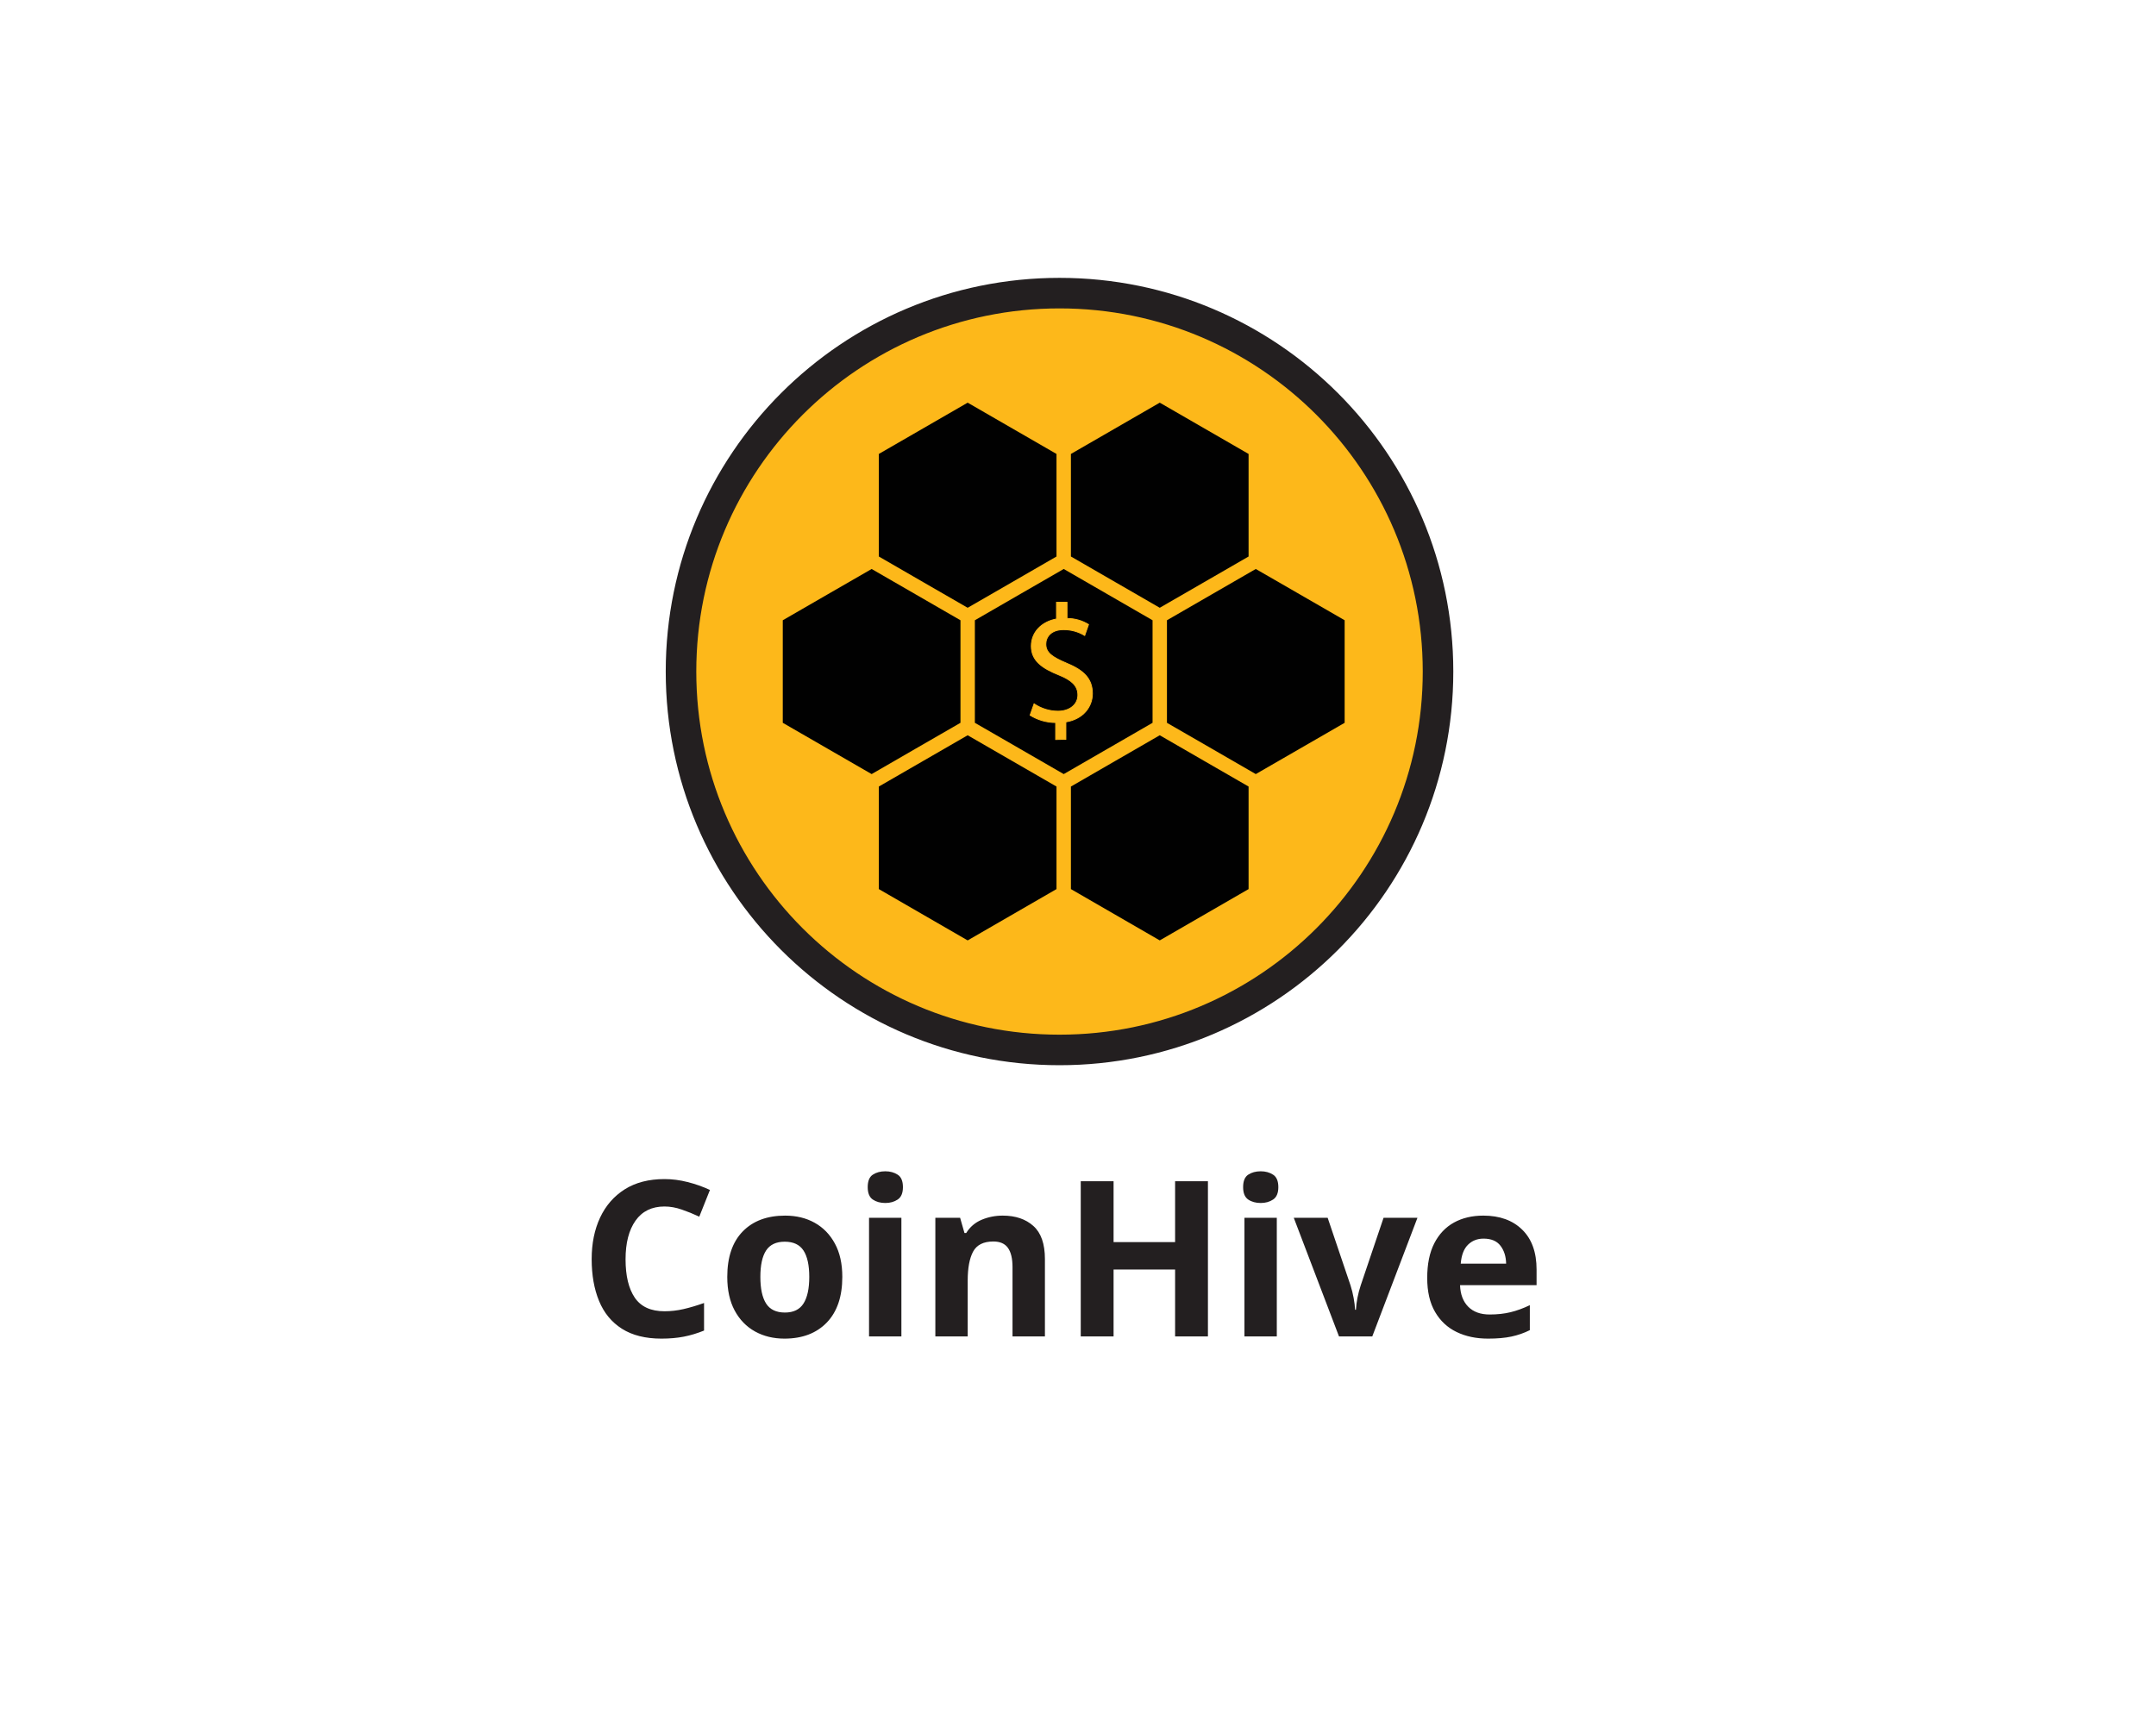
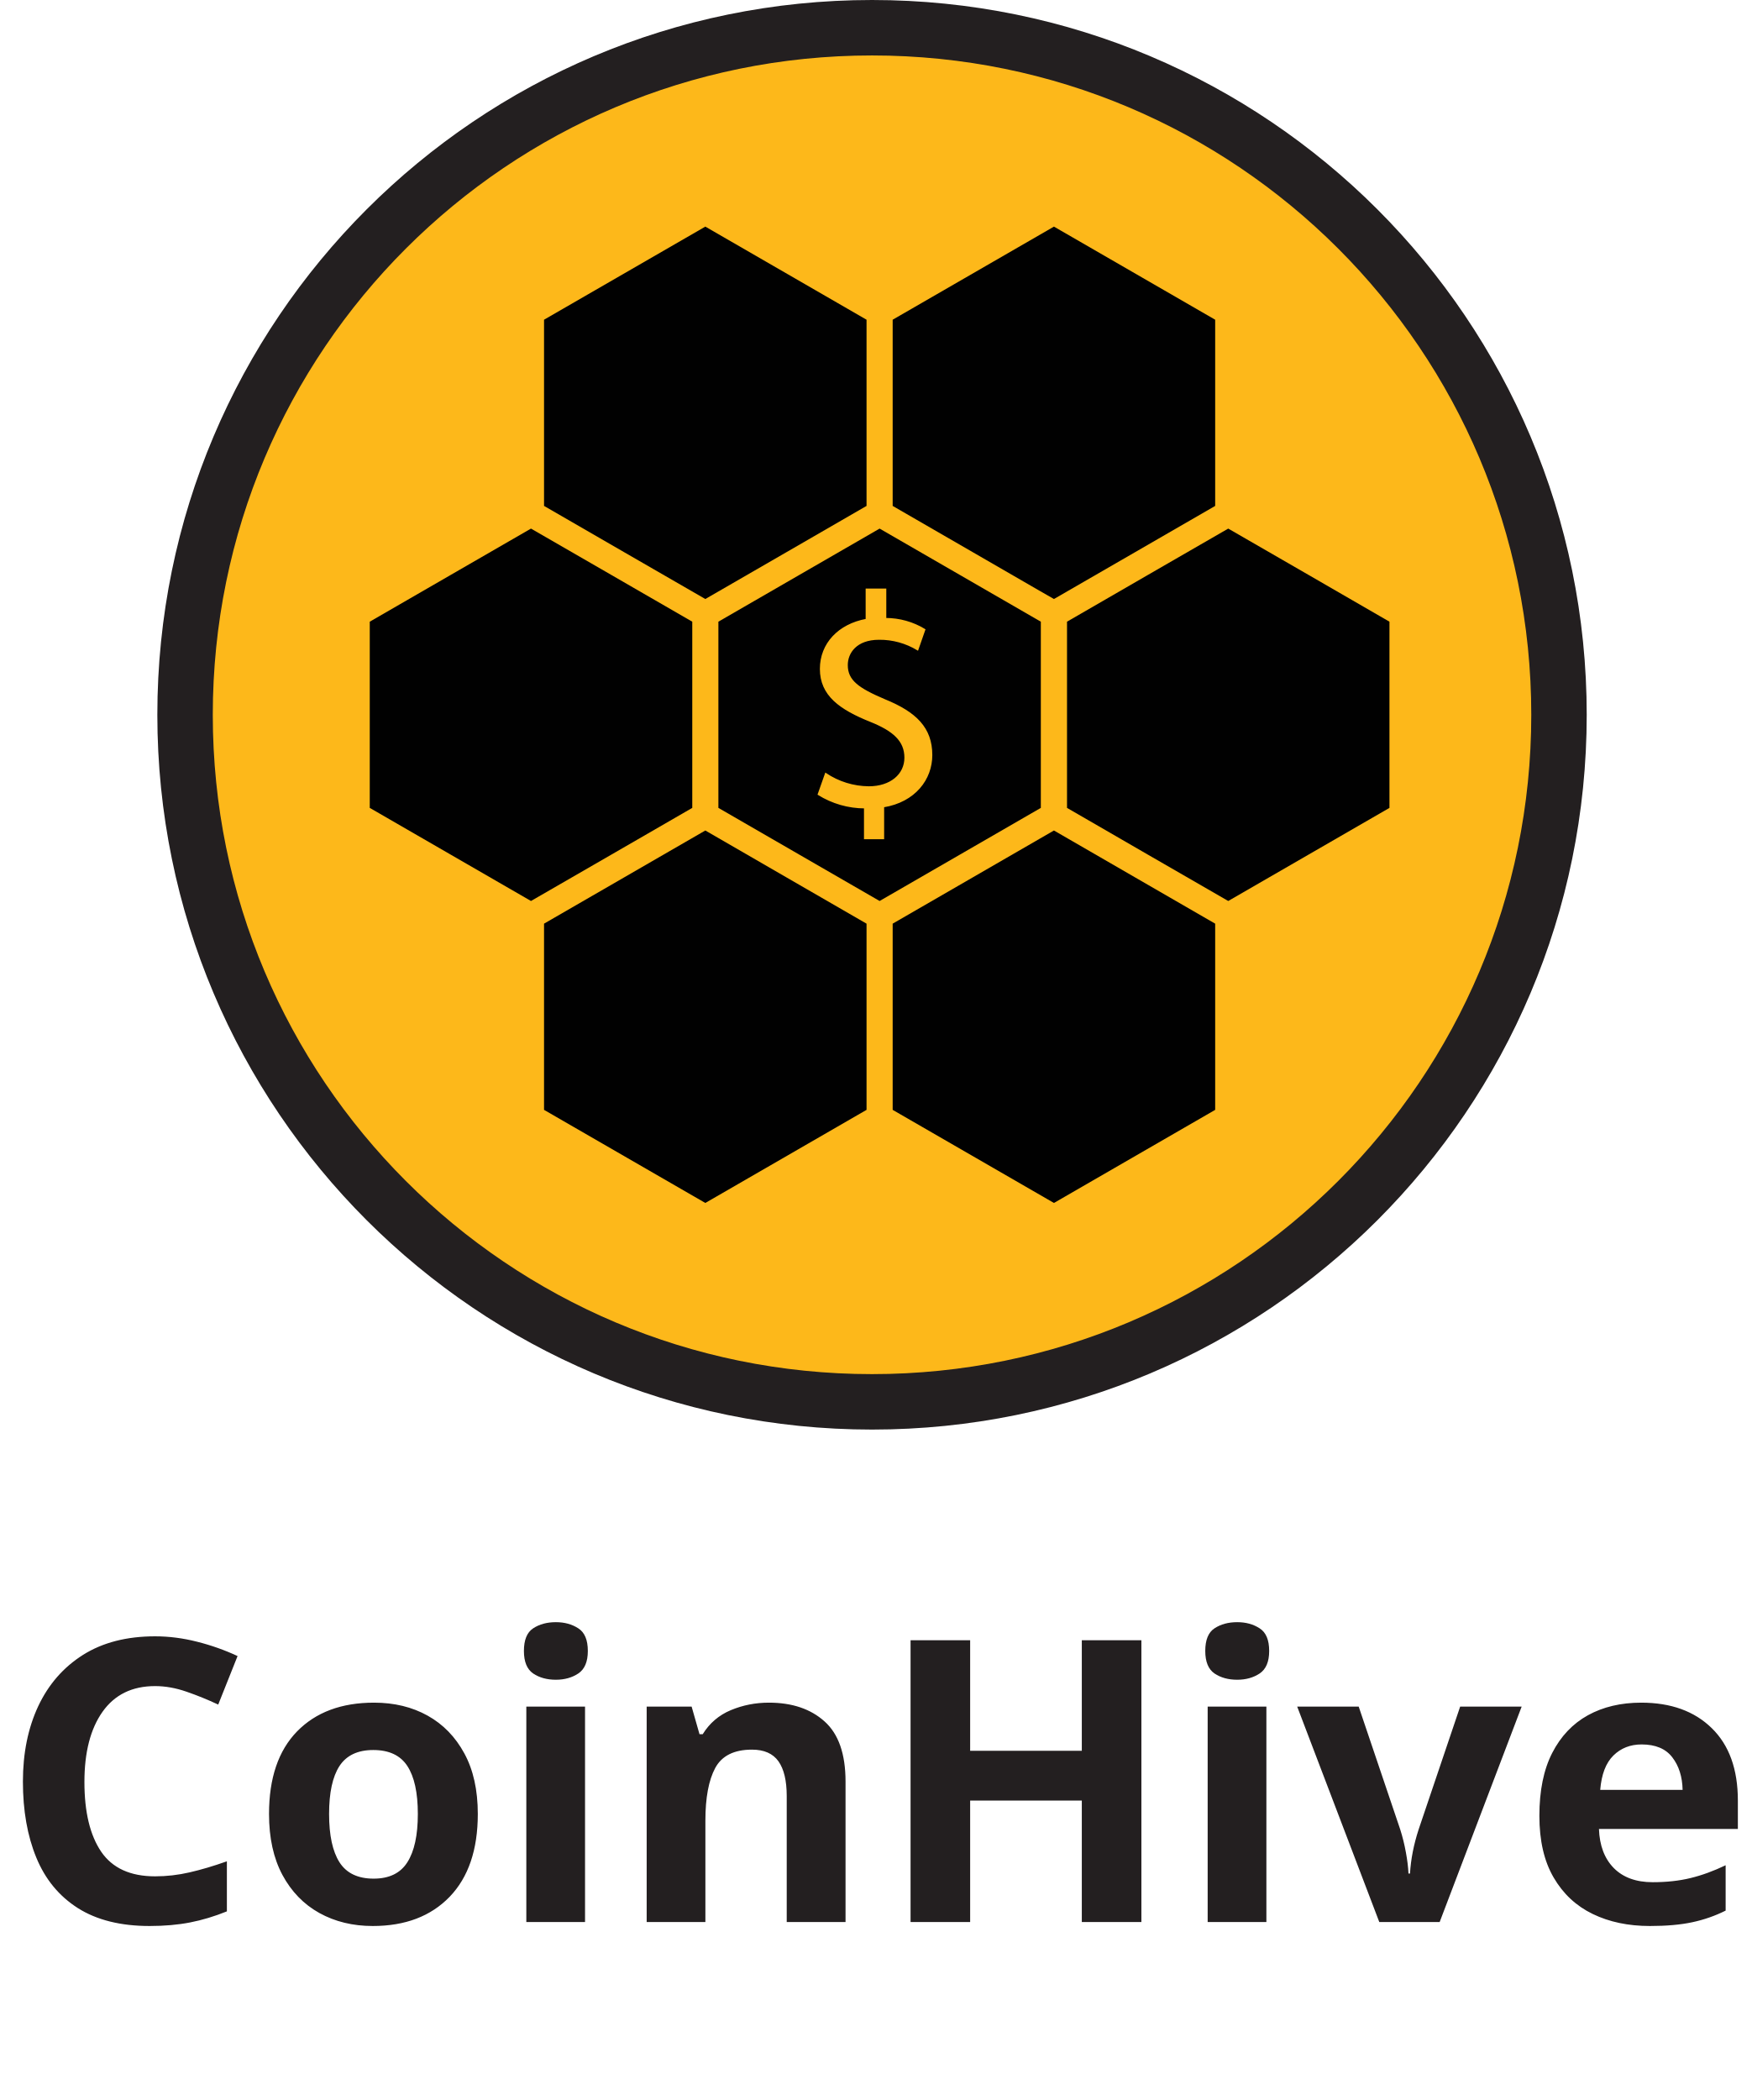
- <svg xmlns="http://www.w3.org/2000/svg" id="Layer_1" data-name="Layer 1" viewBox="0 0 635.17 505">
+ <svg xmlns="http://www.w3.org/2000/svg" id="Layer_1" data-name="Layer 1" viewBox="0 0 284.29 340.83">
  <defs>
    <style>.cls-1{font-size:64.04px;fill:#231f20;font-family:NotoSansLao-Bold, Noto Sans Lao;font-weight:700;}.cls-2,.cls-4{fill:#fdb81a;stroke-miterlimit:10;}.cls-2{stroke:#231f20;stroke-width:9px;}.cls-3{fill:#010101;}.cls-4{stroke:#fdb81a;stroke-width:0.25px;}</style>
  </defs>
-   <text class="cls-1" transform="translate(170.59 393.83)">CoinHive</text>
-   <circle class="cls-2" cx="312.14" cy="197.89" r="111.51" />
-   <polygon class="cls-3" points="285.08 216.67 271.99 224.23 258.91 231.78 258.91 262 285.08 277.12 311.25 262 311.25 231.78 298.17 224.23 285.08 216.67" />
-   <polygon class="cls-3" points="282.96 213 282.96 182.78 269.87 175.22 256.79 167.67 243.7 175.22 230.61 182.78 230.61 213 256.79 228.11 269.87 220.55 282.96 213" />
-   <polygon class="cls-3" points="285.08 179.1 298.17 171.55 311.25 163.99 311.25 133.77 285.08 118.66 258.91 133.77 258.91 163.99 271.99 171.55 285.08 179.1" />
-   <polygon class="cls-3" points="315.5 163.99 339.4 177.79 341.67 179.1 354.75 171.55 367.84 163.99 367.84 133.77 341.67 118.66 315.5 133.77 315.5 163.99" />
-   <polygon class="cls-3" points="341.67 216.67 339.4 217.98 315.5 231.78 315.5 262 341.67 277.12 367.84 262 367.84 231.78 354.75 224.23 341.67 216.67" />
-   <polygon class="cls-3" points="369.96 167.67 356.88 175.22 343.79 182.78 343.79 213 356.88 220.55 369.96 228.11 396.14 213 396.14 182.78 383.05 175.22 369.96 167.67" />
-   <polygon class="cls-3" points="339.55 182.78 313.38 167.67 300.29 175.22 287.2 182.78 287.2 213 300.29 220.55 313.38 228.11 339.55 213 339.55 182.78" />
-   <path class="cls-4" d="M311,217.92v-5a14.37,14.37,0,0,1-7.53-2.16l1.18-3.35a12.69,12.69,0,0,0,7,2.17c3.54,0,5.9-2,5.9-4.77s-1.92-4.43-5.56-5.9c-5-2-8.16-4.23-8.16-8.51,0-4.08,3-7.18,7.42-8v-4.92h3.1v4.77a12.13,12.13,0,0,1,6.34,1.78l-1.13,3.24a11.83,11.83,0,0,0-6.24-1.72c-3.79,0-5.21,2.26-5.21,4.23,0,2.56,1.82,3.83,6.09,5.65,5.07,2.07,7.63,4.58,7.63,8.95,0,3.89-2.71,7.53-7.82,8.36v5.12Z" />
+   <text class="cls-1" transform="translate(0 311.95)">CoinHive</text>
+   <circle class="cls-2" cx="141.55" cy="116.01" r="111.51" />
+   <polygon class="cls-3" points="114.49 134.79 101.4 142.35 88.31 149.91 88.31 180.13 114.49 195.24 140.66 180.13 140.66 149.91 127.57 142.35 114.49 134.79" />
+   <polygon class="cls-3" points="112.37 131.12 112.37 100.9 99.28 93.34 86.19 85.79 73.11 93.34 60.02 100.9 60.02 131.12 86.19 146.23 99.28 138.68 112.37 131.12" />
+   <polygon class="cls-3" points="114.49 97.22 127.57 89.67 140.66 82.11 140.66 51.89 114.49 36.78 88.31 51.89 88.31 82.11 101.4 89.67 114.49 97.22" />
+   <polygon class="cls-3" points="144.9 82.11 168.81 95.92 171.08 97.22 184.16 89.67 197.25 82.11 197.25 51.89 171.08 36.78 144.9 51.89 144.9 82.11" />
+   <polygon class="cls-3" points="171.08 134.79 168.81 136.1 144.9 149.91 144.9 180.13 171.08 195.24 197.25 180.13 197.25 149.91 184.16 142.35 171.08 134.79" />
+   <polygon class="cls-3" points="199.37 85.79 186.28 93.34 173.2 100.9 173.2 131.12 186.28 138.68 199.37 146.23 225.54 131.12 225.54 100.9 212.46 93.34 199.37 85.79" />
+   <polygon class="cls-3" points="168.95 100.9 142.78 85.79 129.7 93.34 116.61 100.9 116.61 131.12 129.7 138.68 142.78 146.23 168.95 131.12 168.95 100.9" />
+   <path class="cls-4" d="M142.07,141v-5a14.31,14.31,0,0,1-7.52-2.16l1.18-3.34a12.76,12.76,0,0,0,7,2.16c3.54,0,5.9-2,5.9-4.77s-1.91-4.43-5.55-5.9c-5-2-8.17-4.23-8.17-8.51,0-4.08,2.95-7.18,7.43-8v-4.91h3.1v4.77a12.17,12.17,0,0,1,6.34,1.77l-1.13,3.24a11.87,11.87,0,0,0-6.25-1.72c-3.78,0-5.21,2.26-5.21,4.23,0,2.56,1.82,3.84,6.1,5.66,5.06,2.06,7.62,4.57,7.62,8.95,0,3.88-2.7,7.52-7.82,8.36V141Z" transform="translate(-1.7 -4.92)" />
</svg>
